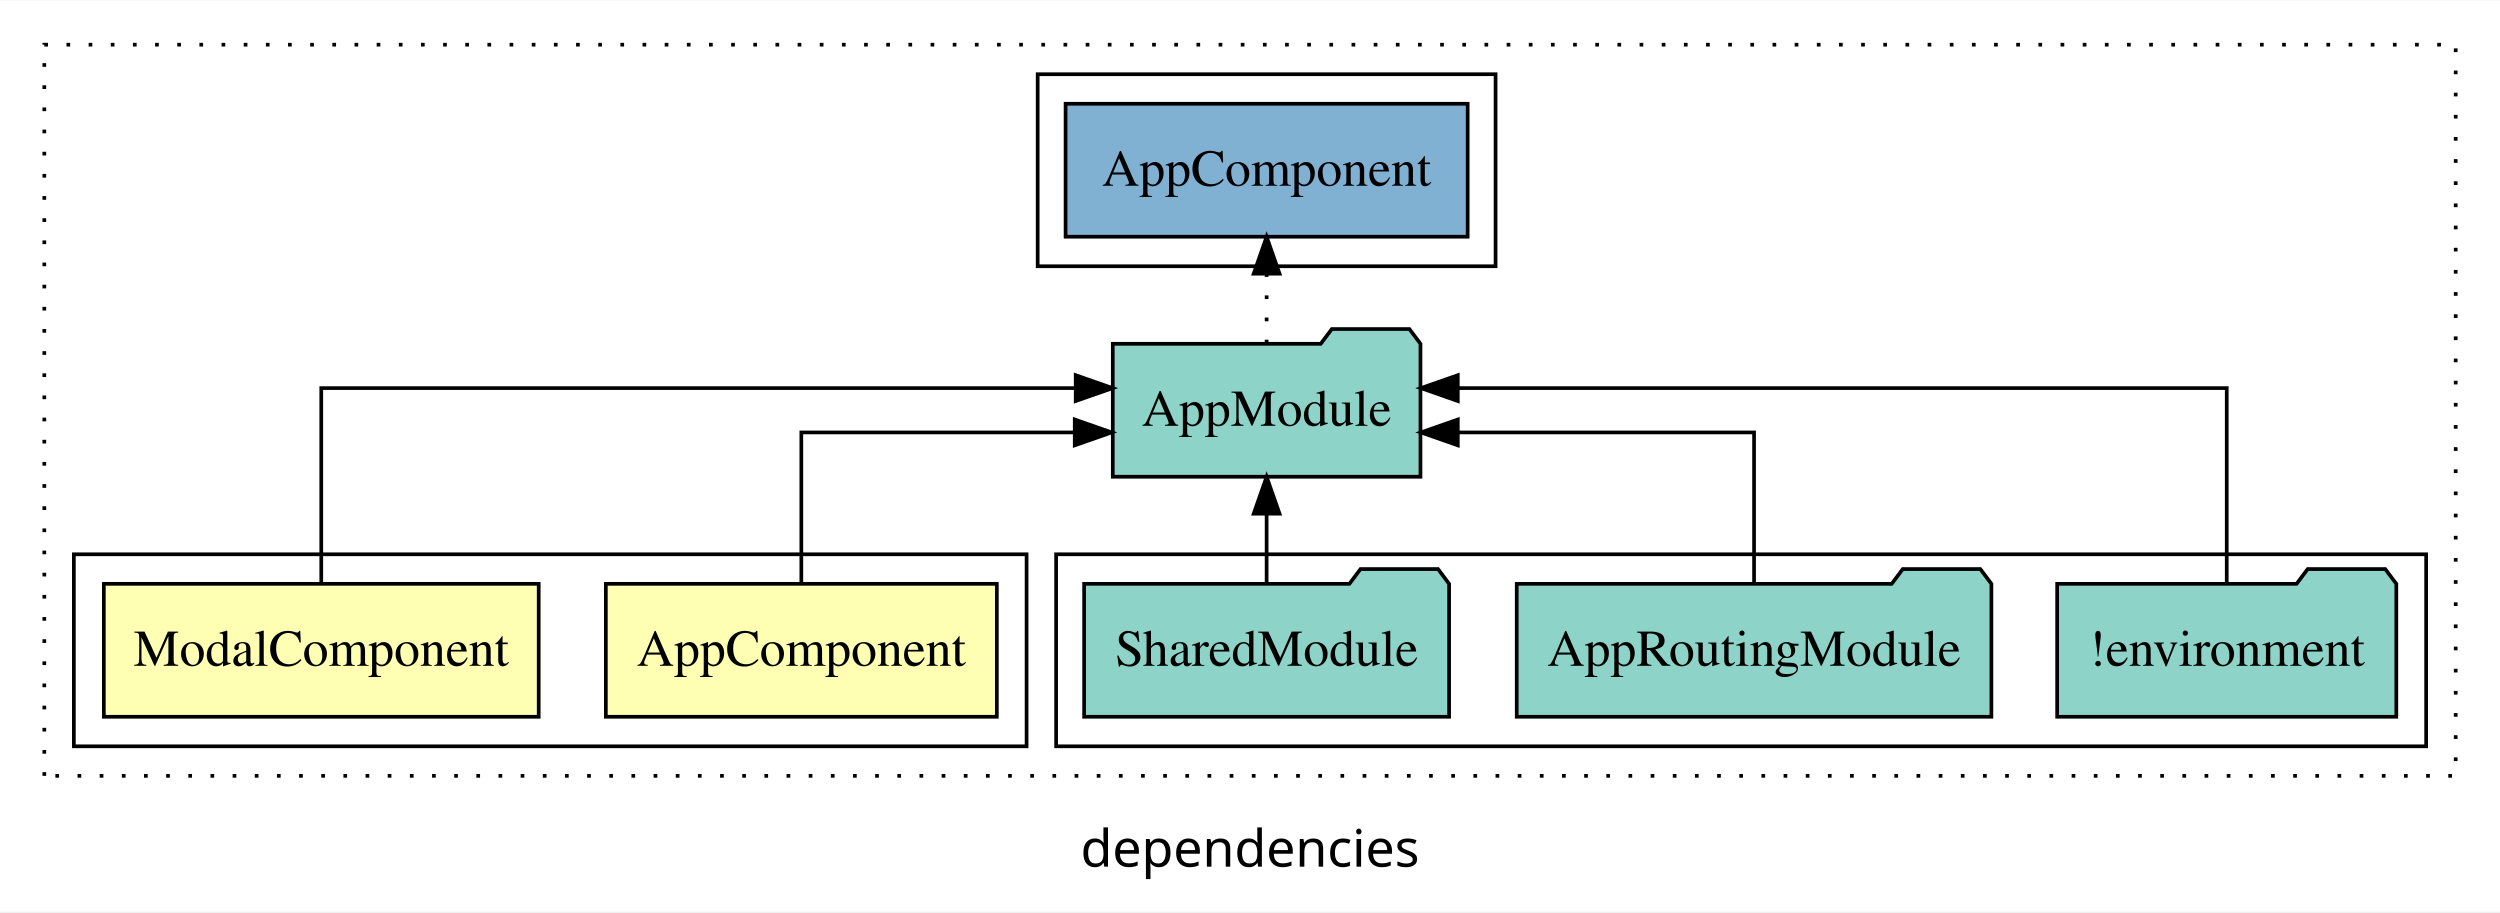
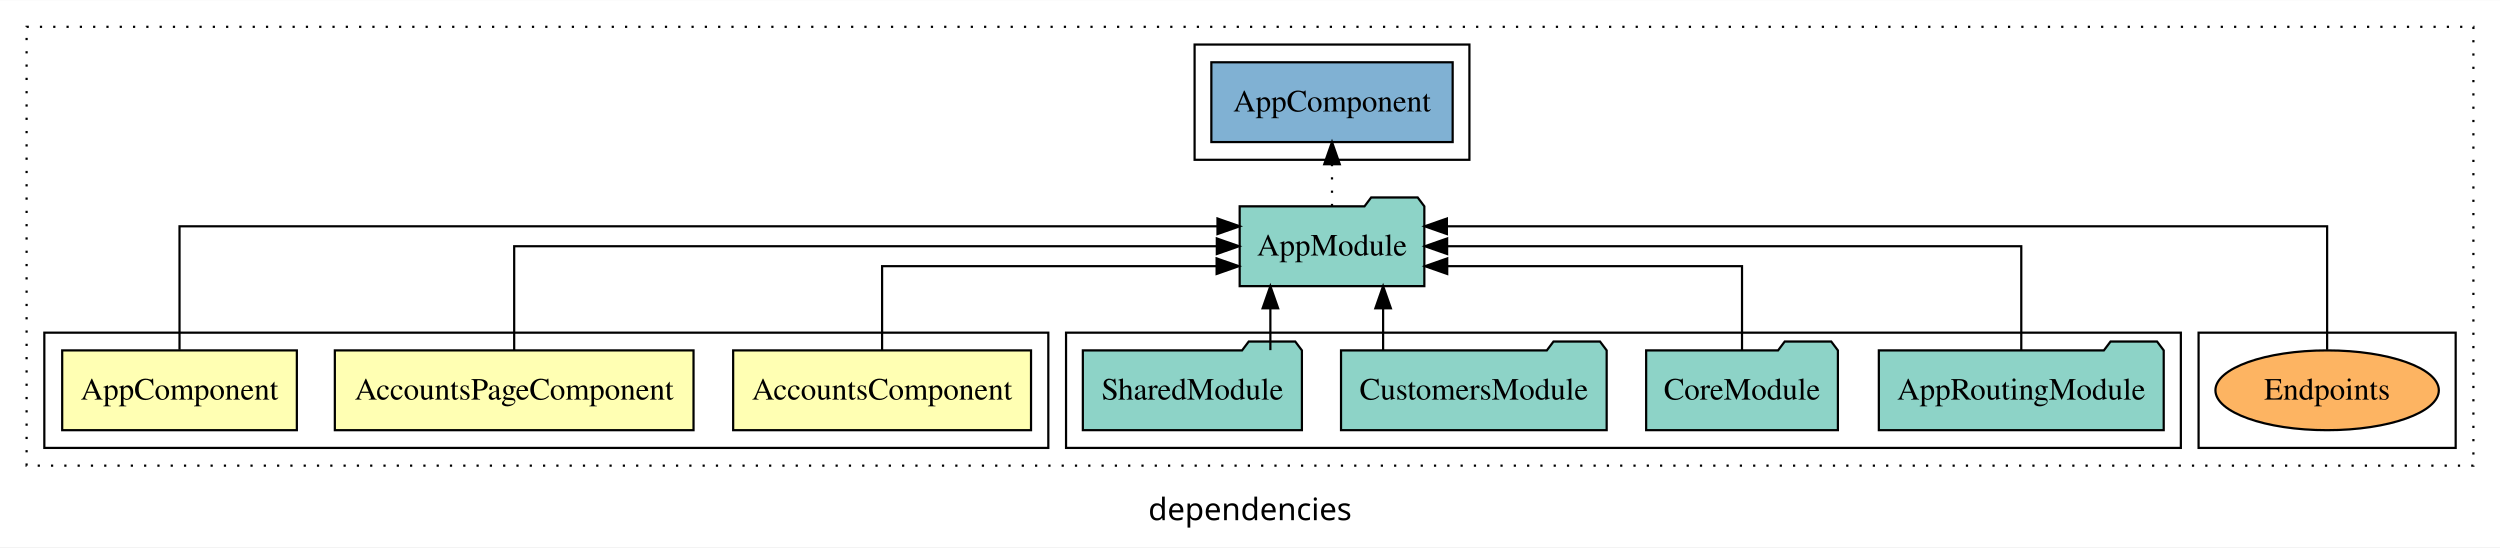
- <svg xmlns="http://www.w3.org/2000/svg" width="677pt" height="247pt" viewBox="0.00 0.00 677.00 246.80">
+ <svg xmlns="http://www.w3.org/2000/svg" width="1128pt" height="247pt" viewBox="0.00 0.00 1128.00 246.80">
  <g id="graph0" class="graph" transform="scale(1 1) rotate(0) translate(4 242.8)">
-     <polygon fill="white" stroke="transparent" points="-4,4 -4,-242.8 673,-242.8 673,4 -4,4" />
-     <text text-anchor="middle" x="334.5" y="-8.2" font-family="sans-serif" font-size="14.00">dependencies</text>
+     <polygon fill="white" stroke="transparent" points="-4,4 -4,-242.8 1124,-242.8 1124,4 -4,4" />
+     <text text-anchor="middle" x="560" y="-8.2" font-family="sans-serif" font-size="14.00">dependencies</text>
    <g id="clust1" class="cluster">
-       <polygon fill="none" stroke="black" stroke-dasharray="1,5" points="8,-32.8 8,-230.8 661,-230.8 661,-32.8 8,-32.8" />
+       <polygon fill="none" stroke="black" stroke-dasharray="1,5" points="8,-32.8 8,-230.8 1112,-230.8 1112,-32.8 8,-32.8" />
    </g>
-     <g id="clust5" class="cluster">
-       <polygon fill="none" stroke="black" points="282,-40.8 282,-92.8 653,-92.8 653,-40.8 282,-40.8" />
+     <g id="clust8" class="cluster">
+       <polygon fill="none" stroke="black" points="535,-170.8 535,-222.8 659,-222.8 659,-170.8 535,-170.8" />
    </g>
-     <g id="clust7" class="cluster">
-       <polygon fill="none" stroke="black" points="277,-170.8 277,-222.8 401,-222.8 401,-170.8 277,-170.8" />
+     <g id="clust9" class="cluster">
+       <polygon fill="none" stroke="black" points="988,-40.8 988,-92.8 1104,-92.8 1104,-40.8 988,-40.8" />
+     </g>
+     <g id="clust6" class="cluster">
+       <polygon fill="none" stroke="black" points="477,-40.8 477,-92.8 980,-92.8 980,-40.8 477,-40.8" />
    </g>
    <g id="clust2" class="cluster">
-       <polygon fill="none" stroke="black" points="16,-40.8 16,-92.8 274,-92.8 274,-40.8 16,-40.8" />
+       <polygon fill="none" stroke="black" points="16,-40.8 16,-92.8 469,-92.8 469,-40.8 16,-40.8" />
    </g>
    <g id="node1" class="node">
-       <polygon fill="#ffffb3" stroke="black" points="265.94,-84.8 160.06,-84.8 160.06,-48.8 265.94,-48.8 265.94,-84.8" />
-       <text text-anchor="middle" x="213" y="-62.6" font-family="Times,serif" font-size="14.00">AppComponent</text>
+       <polygon fill="#ffffb3" stroke="black" points="461.2,-84.8 326.8,-84.8 326.8,-48.8 461.2,-48.8 461.2,-84.8" />
+       <text text-anchor="middle" x="394" y="-62.6" font-family="Times,serif" font-size="14.00">AccountsComponent</text>
+     </g>
+     <g id="node4" class="node">
+       <polygon fill="#8dd3c7" stroke="black" points="638.66,-149.8 635.66,-153.8 614.66,-153.8 611.66,-149.8 555.34,-149.8 555.34,-113.8 638.66,-113.8 638.66,-149.8" />
+       <text text-anchor="middle" x="597" y="-127.6" font-family="Times,serif" font-size="14.00">AppModule</text>
+     </g>
+     <g id="edge1" class="edge">
+       <path fill="none" stroke="black" d="M394,-84.83C394,-101.2 394,-122.8 394,-122.8 394,-122.8 544.94,-122.8 544.94,-122.8" />
+       <polygon fill="black" stroke="black" points="544.94,-126.3 554.94,-122.8 544.94,-119.3 544.94,-126.3" />
+     </g>
+     <g id="node2" class="node">
+       <polygon fill="#ffffb3" stroke="black" points="308.92,-84.8 147.08,-84.8 147.08,-48.8 308.92,-48.8 308.92,-84.8" />
+       <text text-anchor="middle" x="228" y="-62.6" font-family="Times,serif" font-size="14.00">AccountsPageComponent</text>
+     </g>
+     <g id="edge2" class="edge">
+       <path fill="none" stroke="black" d="M228,-84.91C228,-104.14 228,-131.8 228,-131.8 228,-131.8 545.03,-131.8 545.03,-131.8" />
+       <polygon fill="black" stroke="black" points="545.03,-135.3 555.03,-131.8 545.03,-128.3 545.03,-135.3" />
    </g>
    <g id="node3" class="node">
-       <polygon fill="#8dd3c7" stroke="black" points="380.66,-149.8 377.66,-153.8 356.66,-153.8 353.66,-149.8 297.34,-149.8 297.34,-113.8 380.66,-113.8 380.66,-149.8" />
-       <text text-anchor="middle" x="339" y="-127.6" font-family="Times,serif" font-size="14.00">AppModule</text>
+       <polygon fill="#ffffb3" stroke="black" points="129.94,-84.8 24.06,-84.8 24.06,-48.8 129.94,-48.8 129.94,-84.8" />
+       <text text-anchor="middle" x="77" y="-62.6" font-family="Times,serif" font-size="14.00">AppComponent</text>
    </g>
-     <g id="edge1" class="edge">
-       <path fill="none" stroke="black" d="M213,-84.82C213,-102.17 213,-125.8 213,-125.8 213,-125.8 287.04,-125.8 287.04,-125.8" />
-       <polygon fill="black" stroke="black" points="287.04,-129.3 297.04,-125.8 287.04,-122.3 287.04,-129.3" />
+     <g id="edge3" class="edge">
+       <path fill="none" stroke="black" d="M77,-85.09C77,-107.01 77,-140.8 77,-140.8 77,-140.8 545.33,-140.8 545.33,-140.8" />
+       <polygon fill="black" stroke="black" points="545.33,-144.3 555.33,-140.8 545.33,-137.3 545.33,-144.3" />
    </g>
-     <g id="node2" class="node">
-       <polygon fill="#ffffb3" stroke="black" points="141.88,-84.8 24.12,-84.8 24.12,-48.8 141.88,-48.8 141.88,-84.8" />
-       <text text-anchor="middle" x="83" y="-62.6" font-family="Times,serif" font-size="14.00">ModalComponent</text>
+     <g id="node9" class="node">
+       <polygon fill="#80b1d3" stroke="black" points="651.44,-214.8 542.56,-214.8 542.56,-178.8 651.44,-178.8 651.44,-214.8" />
+       <text text-anchor="middle" x="597" y="-192.6" font-family="Times,serif" font-size="14.00">AppComponent </text>
    </g>
-     <g id="edge2" class="edge">
-       <path fill="none" stroke="black" d="M83,-85.08C83,-106.12 83,-137.8 83,-137.8 83,-137.8 287.3,-137.8 287.3,-137.8" />
-       <polygon fill="black" stroke="black" points="287.3,-141.3 297.3,-137.8 287.3,-134.3 287.3,-141.3" />
+     <g id="edge8" class="edge">
+       <path fill="none" stroke="black" stroke-dasharray="1,5" d="M597,-149.91C597,-149.91 597,-168.79 597,-168.79" />
+       <polygon fill="black" stroke="black" points="593.5,-168.79 597,-178.79 600.5,-168.79 593.5,-168.79" />
+     </g>
+     <g id="node5" class="node">
+       <polygon fill="#8dd3c7" stroke="black" points="972.27,-84.8 969.27,-88.8 948.27,-88.8 945.27,-84.8 843.73,-84.8 843.73,-48.8 972.27,-48.8 972.27,-84.8" />
+       <text text-anchor="middle" x="908" y="-62.6" font-family="Times,serif" font-size="14.00">AppRoutingModule</text>
+     </g>
+     <g id="edge4" class="edge">
+       <path fill="none" stroke="black" d="M908,-84.91C908,-104.14 908,-131.8 908,-131.8 908,-131.8 648.94,-131.8 648.94,-131.8" />
+       <polygon fill="black" stroke="black" points="648.94,-128.3 638.94,-131.8 648.94,-135.3 648.94,-128.3" />
+     </g>
+     <g id="node6" class="node">
+       <polygon fill="#8dd3c7" stroke="black" points="825.26,-84.8 822.26,-88.8 801.26,-88.8 798.26,-84.8 738.74,-84.8 738.74,-48.8 825.26,-48.8 825.26,-84.8" />
+       <text text-anchor="middle" x="782" y="-62.6" font-family="Times,serif" font-size="14.00">CoreModule</text>
+     </g>
+     <g id="edge5" class="edge">
+       <path fill="none" stroke="black" d="M782,-84.83C782,-101.2 782,-122.8 782,-122.8 782,-122.8 648.98,-122.8 648.98,-122.8" />
+       <polygon fill="black" stroke="black" points="648.98,-119.3 638.98,-122.8 648.98,-126.3 648.98,-119.3" />
    </g>
    <g id="node7" class="node">
-       <polygon fill="#80b1d3" stroke="black" points="393.44,-214.8 284.56,-214.8 284.56,-178.8 393.44,-178.8 393.44,-214.8" />
-       <text text-anchor="middle" x="339" y="-192.6" font-family="Times,serif" font-size="14.00">AppComponent </text>
+       <polygon fill="#8dd3c7" stroke="black" points="720.93,-84.8 717.93,-88.8 696.93,-88.8 693.93,-84.8 601.07,-84.8 601.07,-48.8 720.93,-48.8 720.93,-84.8" />
+       <text text-anchor="middle" x="661" y="-62.6" font-family="Times,serif" font-size="14.00">CustomersModule</text>
    </g>
    <g id="edge6" class="edge">
-       <path fill="none" stroke="black" stroke-dasharray="1,5" d="M339,-149.91C339,-149.91 339,-168.79 339,-168.79" />
-       <polygon fill="black" stroke="black" points="335.5,-168.79 339,-178.79 342.5,-168.79 335.5,-168.79" />
+       <path fill="none" stroke="black" d="M620.06,-84.91C620.06,-84.91 620.06,-103.79 620.06,-103.79" />
+       <polygon fill="black" stroke="black" points="616.56,-103.79 620.06,-113.79 623.56,-103.79 616.56,-103.79" />
    </g>
-     <g id="node4" class="node">
-       <polygon fill="#8dd3c7" stroke="black" points="644.92,-84.8 641.92,-88.8 620.92,-88.8 617.92,-84.8 553.08,-84.8 553.08,-48.8 644.92,-48.8 644.92,-84.8" />
-       <text text-anchor="middle" x="599" y="-62.6" font-family="Times,serif" font-size="14.00">!environment</text>
+     <g id="node8" class="node">
+       <polygon fill="#8dd3c7" stroke="black" points="583.42,-84.8 580.42,-88.8 559.42,-88.8 556.42,-84.8 484.58,-84.8 484.58,-48.8 583.42,-48.8 583.42,-84.8" />
+       <text text-anchor="middle" x="534" y="-62.6" font-family="Times,serif" font-size="14.00">SharedModule</text>
    </g>
-     <g id="edge3" class="edge">
-       <path fill="none" stroke="black" d="M599,-85.08C599,-106.12 599,-137.8 599,-137.8 599,-137.8 390.77,-137.8 390.77,-137.8" />
-       <polygon fill="black" stroke="black" points="390.77,-134.3 380.77,-137.8 390.77,-141.3 390.77,-134.3" />
+     <g id="edge7" class="edge">
+       <path fill="none" stroke="black" d="M569.19,-84.91C569.19,-84.91 569.19,-103.79 569.19,-103.79" />
+       <polygon fill="black" stroke="black" points="565.69,-103.79 569.19,-113.79 572.69,-103.79 565.69,-103.79" />
    </g>
-     <g id="node5" class="node">
-       <polygon fill="#8dd3c7" stroke="black" points="535.27,-84.8 532.27,-88.8 511.27,-88.8 508.27,-84.8 406.73,-84.8 406.73,-48.8 535.27,-48.8 535.27,-84.8" />
-       <text text-anchor="middle" x="471" y="-62.6" font-family="Times,serif" font-size="14.00">AppRoutingModule</text>
+     <g id="node10" class="node">
+       <ellipse fill="#fdb462" stroke="black" cx="1046" cy="-66.8" rx="50.4" ry="18" />
+       <text text-anchor="middle" x="1046" y="-62.6" font-family="Times,serif" font-size="14.00">Endpoints</text>
    </g>
-     <g id="edge4" class="edge">
-       <path fill="none" stroke="black" d="M471,-84.82C471,-102.17 471,-125.8 471,-125.8 471,-125.8 390.77,-125.8 390.77,-125.8" />
-       <polygon fill="black" stroke="black" points="390.77,-122.3 380.77,-125.8 390.77,-129.3 390.77,-122.3" />
-     </g>
-     <g id="node6" class="node">
-       <polygon fill="#8dd3c7" stroke="black" points="388.42,-84.8 385.42,-88.8 364.42,-88.8 361.42,-84.8 289.58,-84.8 289.58,-48.8 388.42,-48.8 388.42,-84.8" />
-       <text text-anchor="middle" x="339" y="-62.6" font-family="Times,serif" font-size="14.00">SharedModule</text>
-     </g>
-     <g id="edge5" class="edge">
-       <path fill="none" stroke="black" d="M339,-84.91C339,-84.91 339,-103.79 339,-103.79" />
-       <polygon fill="black" stroke="black" points="335.5,-103.79 339,-113.79 342.5,-103.79 335.5,-103.79" />
+     <g id="edge9" class="edge">
+       <path fill="none" stroke="black" d="M1046,-85.09C1046,-107.01 1046,-140.8 1046,-140.8 1046,-140.8 648.84,-140.8 648.84,-140.8" />
+       <polygon fill="black" stroke="black" points="648.84,-137.3 638.84,-140.8 648.84,-144.3 648.84,-137.3" />
    </g>
  </g>
</svg>
